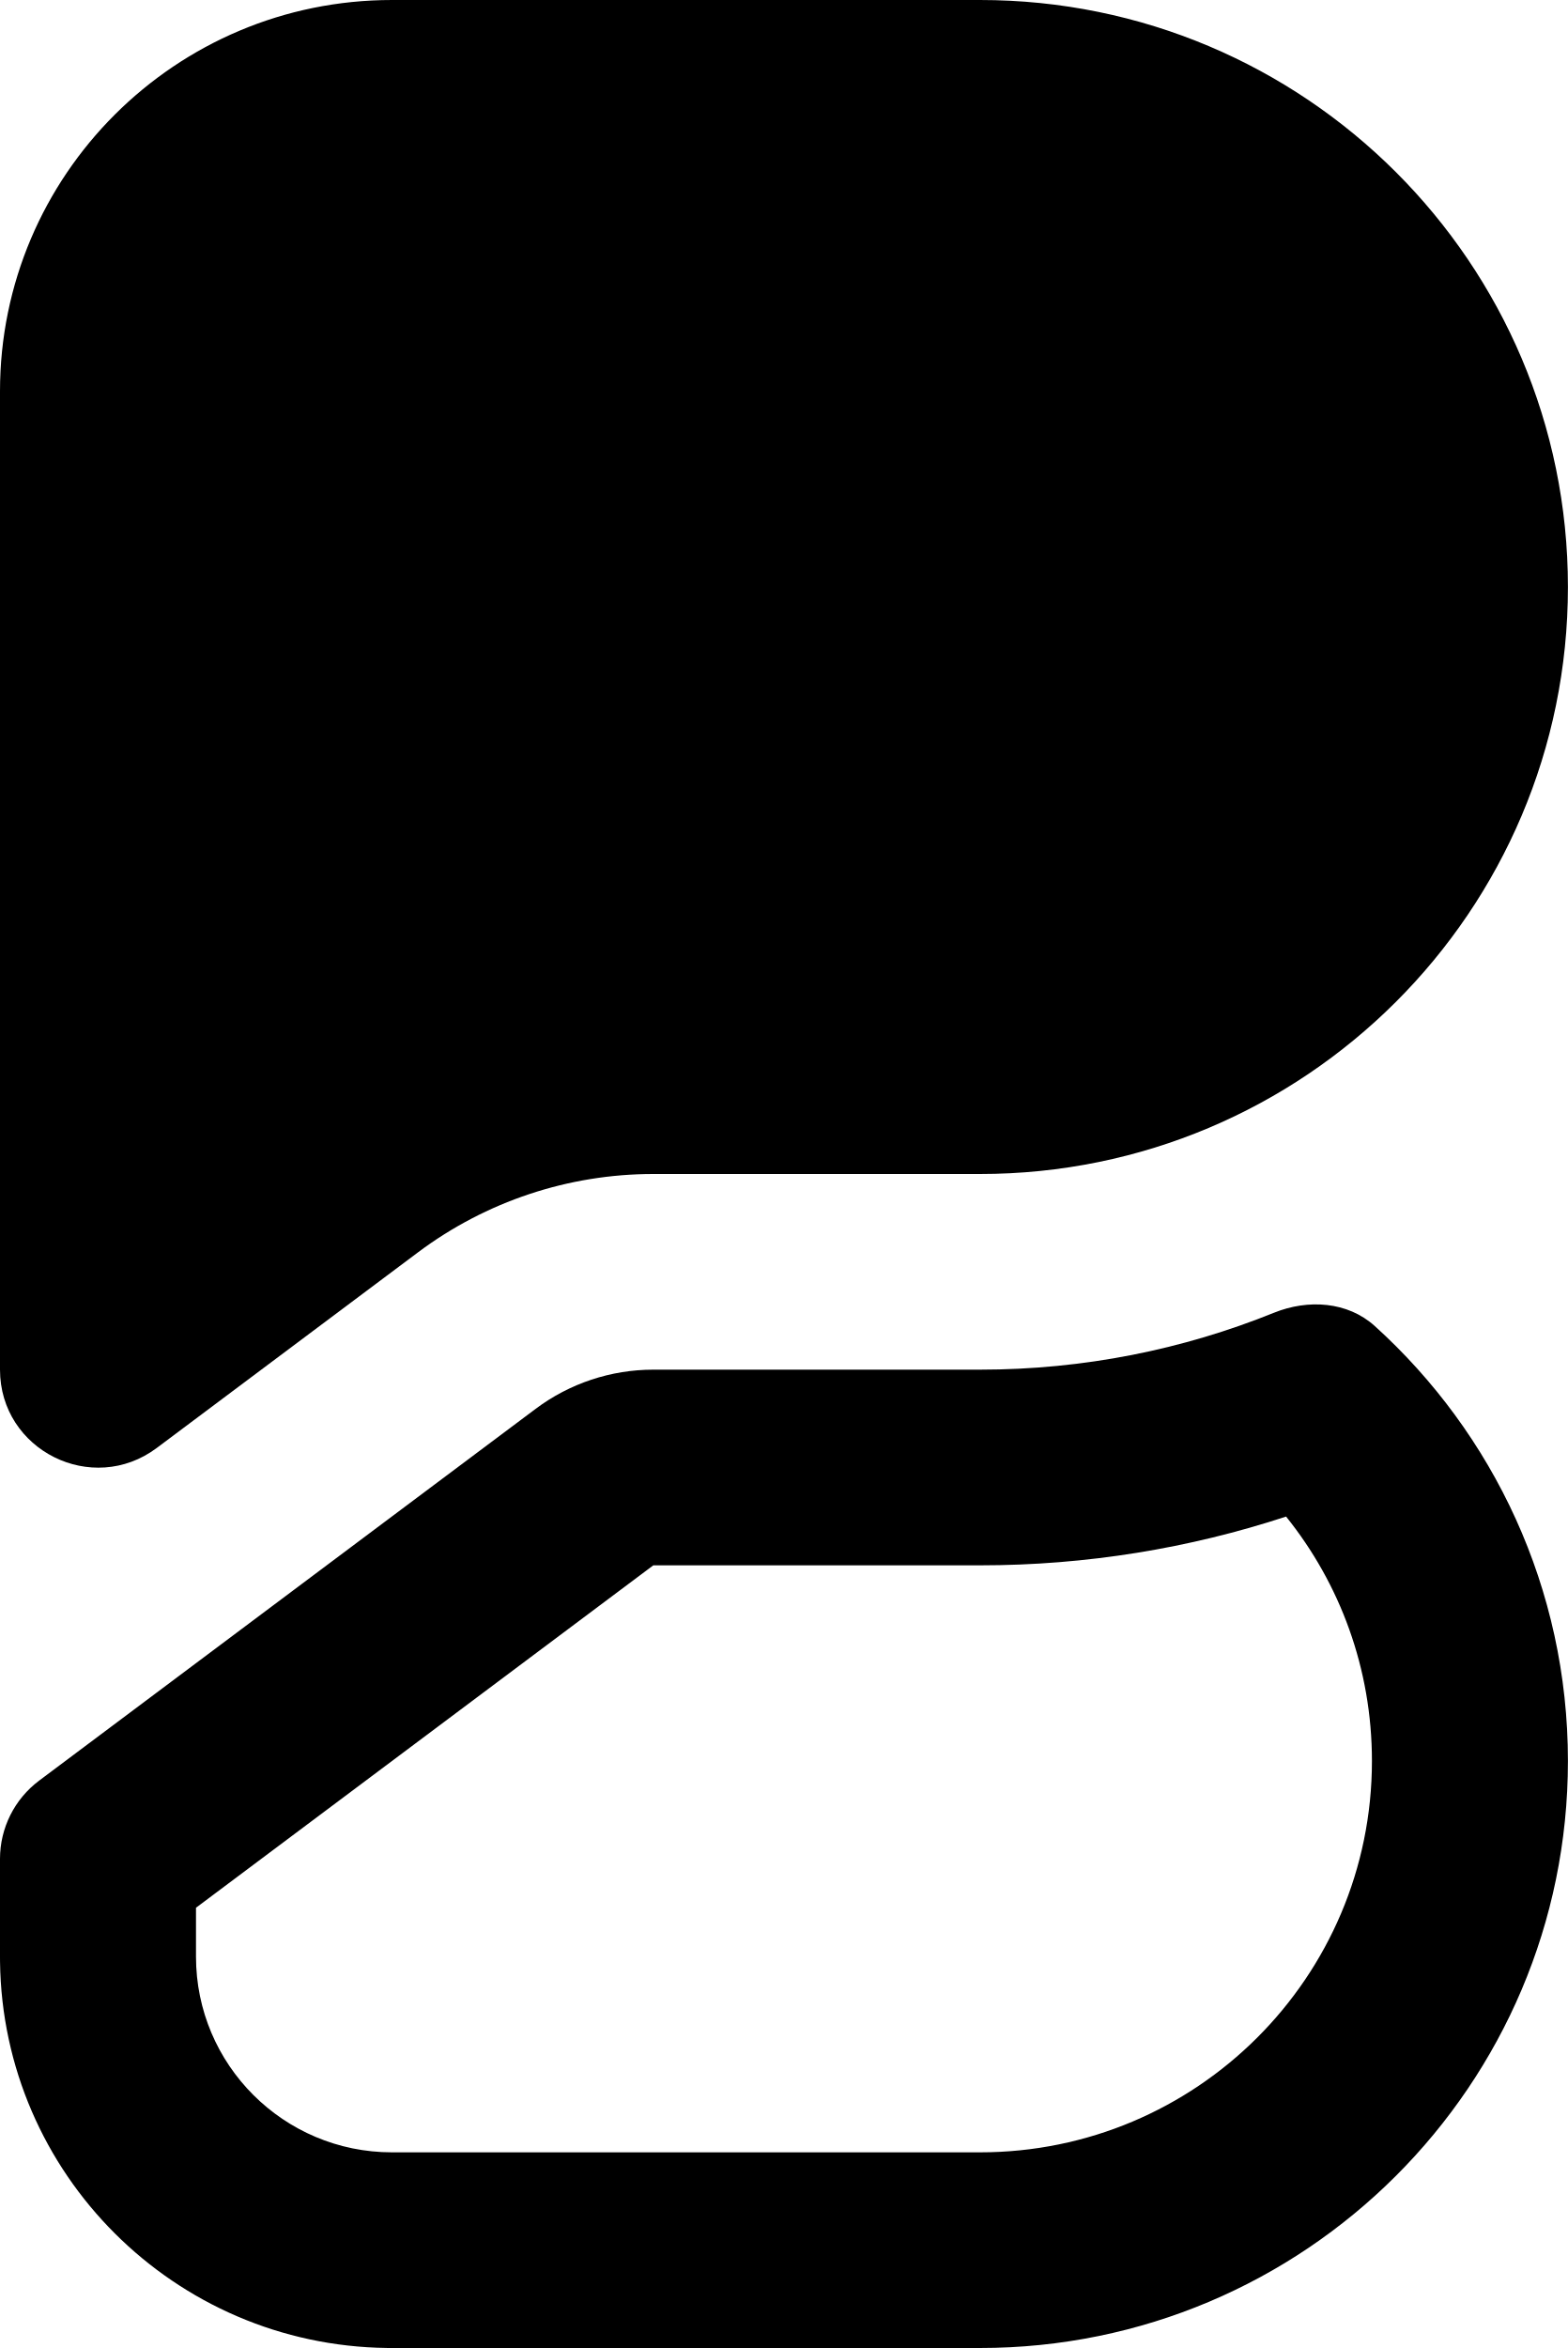
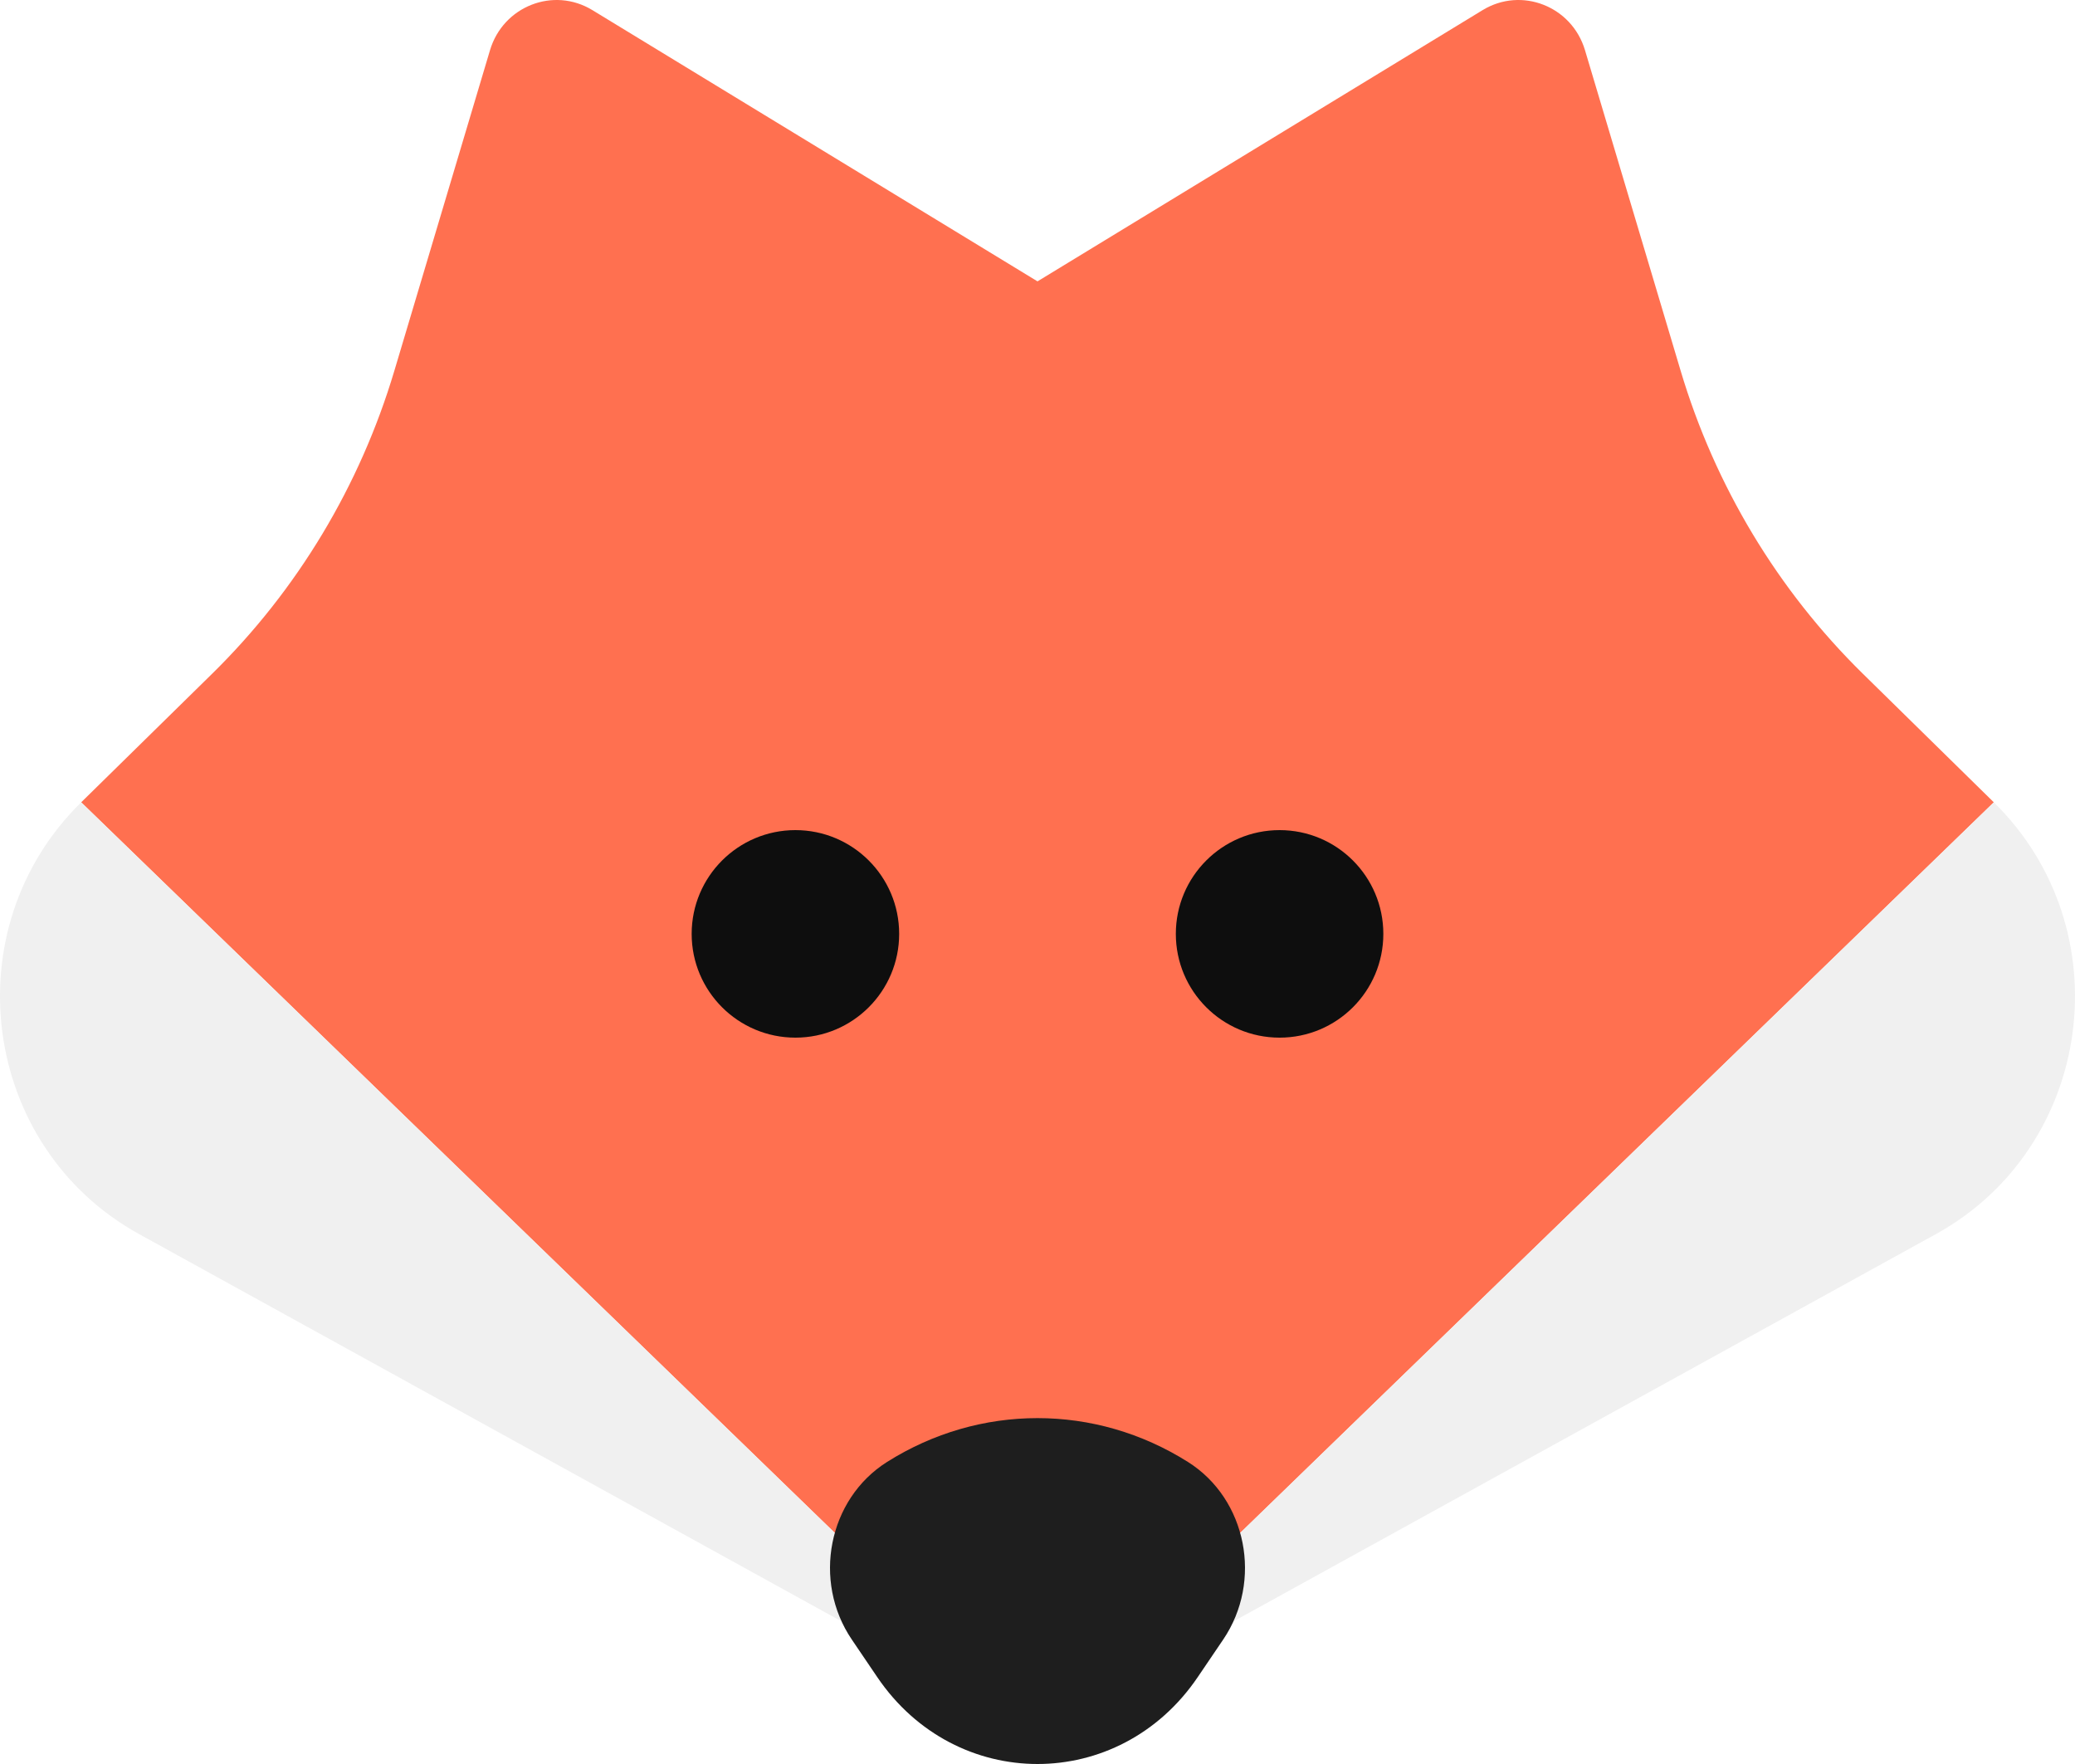
- <svg xmlns="http://www.w3.org/2000/svg" viewBox="0 0 171 256" fill="none">
-   <path fill-rule="evenodd" clip-rule="evenodd" d="M138.938 143.129C142.654 141.628 146.971 141.893 149.94 144.581C162.876 156.29 171 173.198 171 192C171 227.346 142.29 256 106.875 256H42.75L42.198 255.997C19.026 255.704 0.297 237.011 0.003 213.885L0 213.333V202.667C0 199.309 1.584 196.148 4.275 194.134L58.425 153.6C62.125 150.83 66.625 149.333 71.25 149.333H106.875C118.214 149.333 129.037 147.13 138.938 143.129ZM140.262 165.35C129.736 168.802 118.506 170.667 106.875 170.667H71.25L21.375 207.999V213.333C21.375 225.115 30.945 234.667 42.75 234.667H106.875C130.485 234.667 149.625 215.564 149.625 192C149.625 181.915 146.136 172.662 140.262 165.35Z" fill="currentColor" />
-   <path d="M106.875 0C142.29 0 171 28.654 171 64C171 99.346 142.29 128 106.875 128H71.25C62 128 53 130.994 45.6 136.533L17.1 157.866C10.055 163.14 0 158.123 0 149.333V42.667C0 19.102 19.14 0 42.75 0H106.875Z" fill="currentColor" />
+ <svg xmlns="http://www.w3.org/2000/svg" width="300" height="255" viewBox="0 0 300 255" fill="none">
+   <path d="M214.359 1.46C219.973 -1.96 227.257 0.893 229.155 7.255L242.982 53.589C247.948 70.23 257.017 85.307 269.328 97.393L288.262 115.98L150 250L11.738 115.98L30.672 97.393C42.983 85.307 52.052 70.23 57.017 53.589L70.845 7.255C72.743 0.893 80.027 -1.96 85.641 1.46L150 40.673L214.359 1.46Z" fill="#FF7050" />
+   <path fill-rule="evenodd" clip-rule="evenodd" d="M11.738 115.98L150 250L288.262 115.98C306.948 134.322 302.719 165.812 279.878 178.403L150 250L20.122 178.403C-2.719 165.812 -6.948 134.322 11.738 115.98Z" fill="#F0F0F0" />
+   <path d="M123.156 237.016C117.412 228.544 119.748 216.711 128.223 211.354C141.627 202.882 158.373 202.882 171.777 211.354C180.252 216.711 182.588 228.544 176.844 237.016L173.165 242.442C161.812 259.186 138.188 259.186 126.835 242.442L123.156 237.016Z" fill="#1E1E1E" />
+   <path d="M130 135C130 143.284 123.284 150 115 150C106.716 150 100 143.284 100 135C100 126.716 106.716 120 115 120C123.284 120 130 126.716 130 135Z" fill="#0E0E0E" />
+   <path d="M200 135C200 143.284 193.284 150 185 150C176.716 150 170 143.284 170 135C170 126.716 176.716 120 185 120C193.284 120 200 126.716 200 135Z" fill="#0E0E0E" />
</svg>
